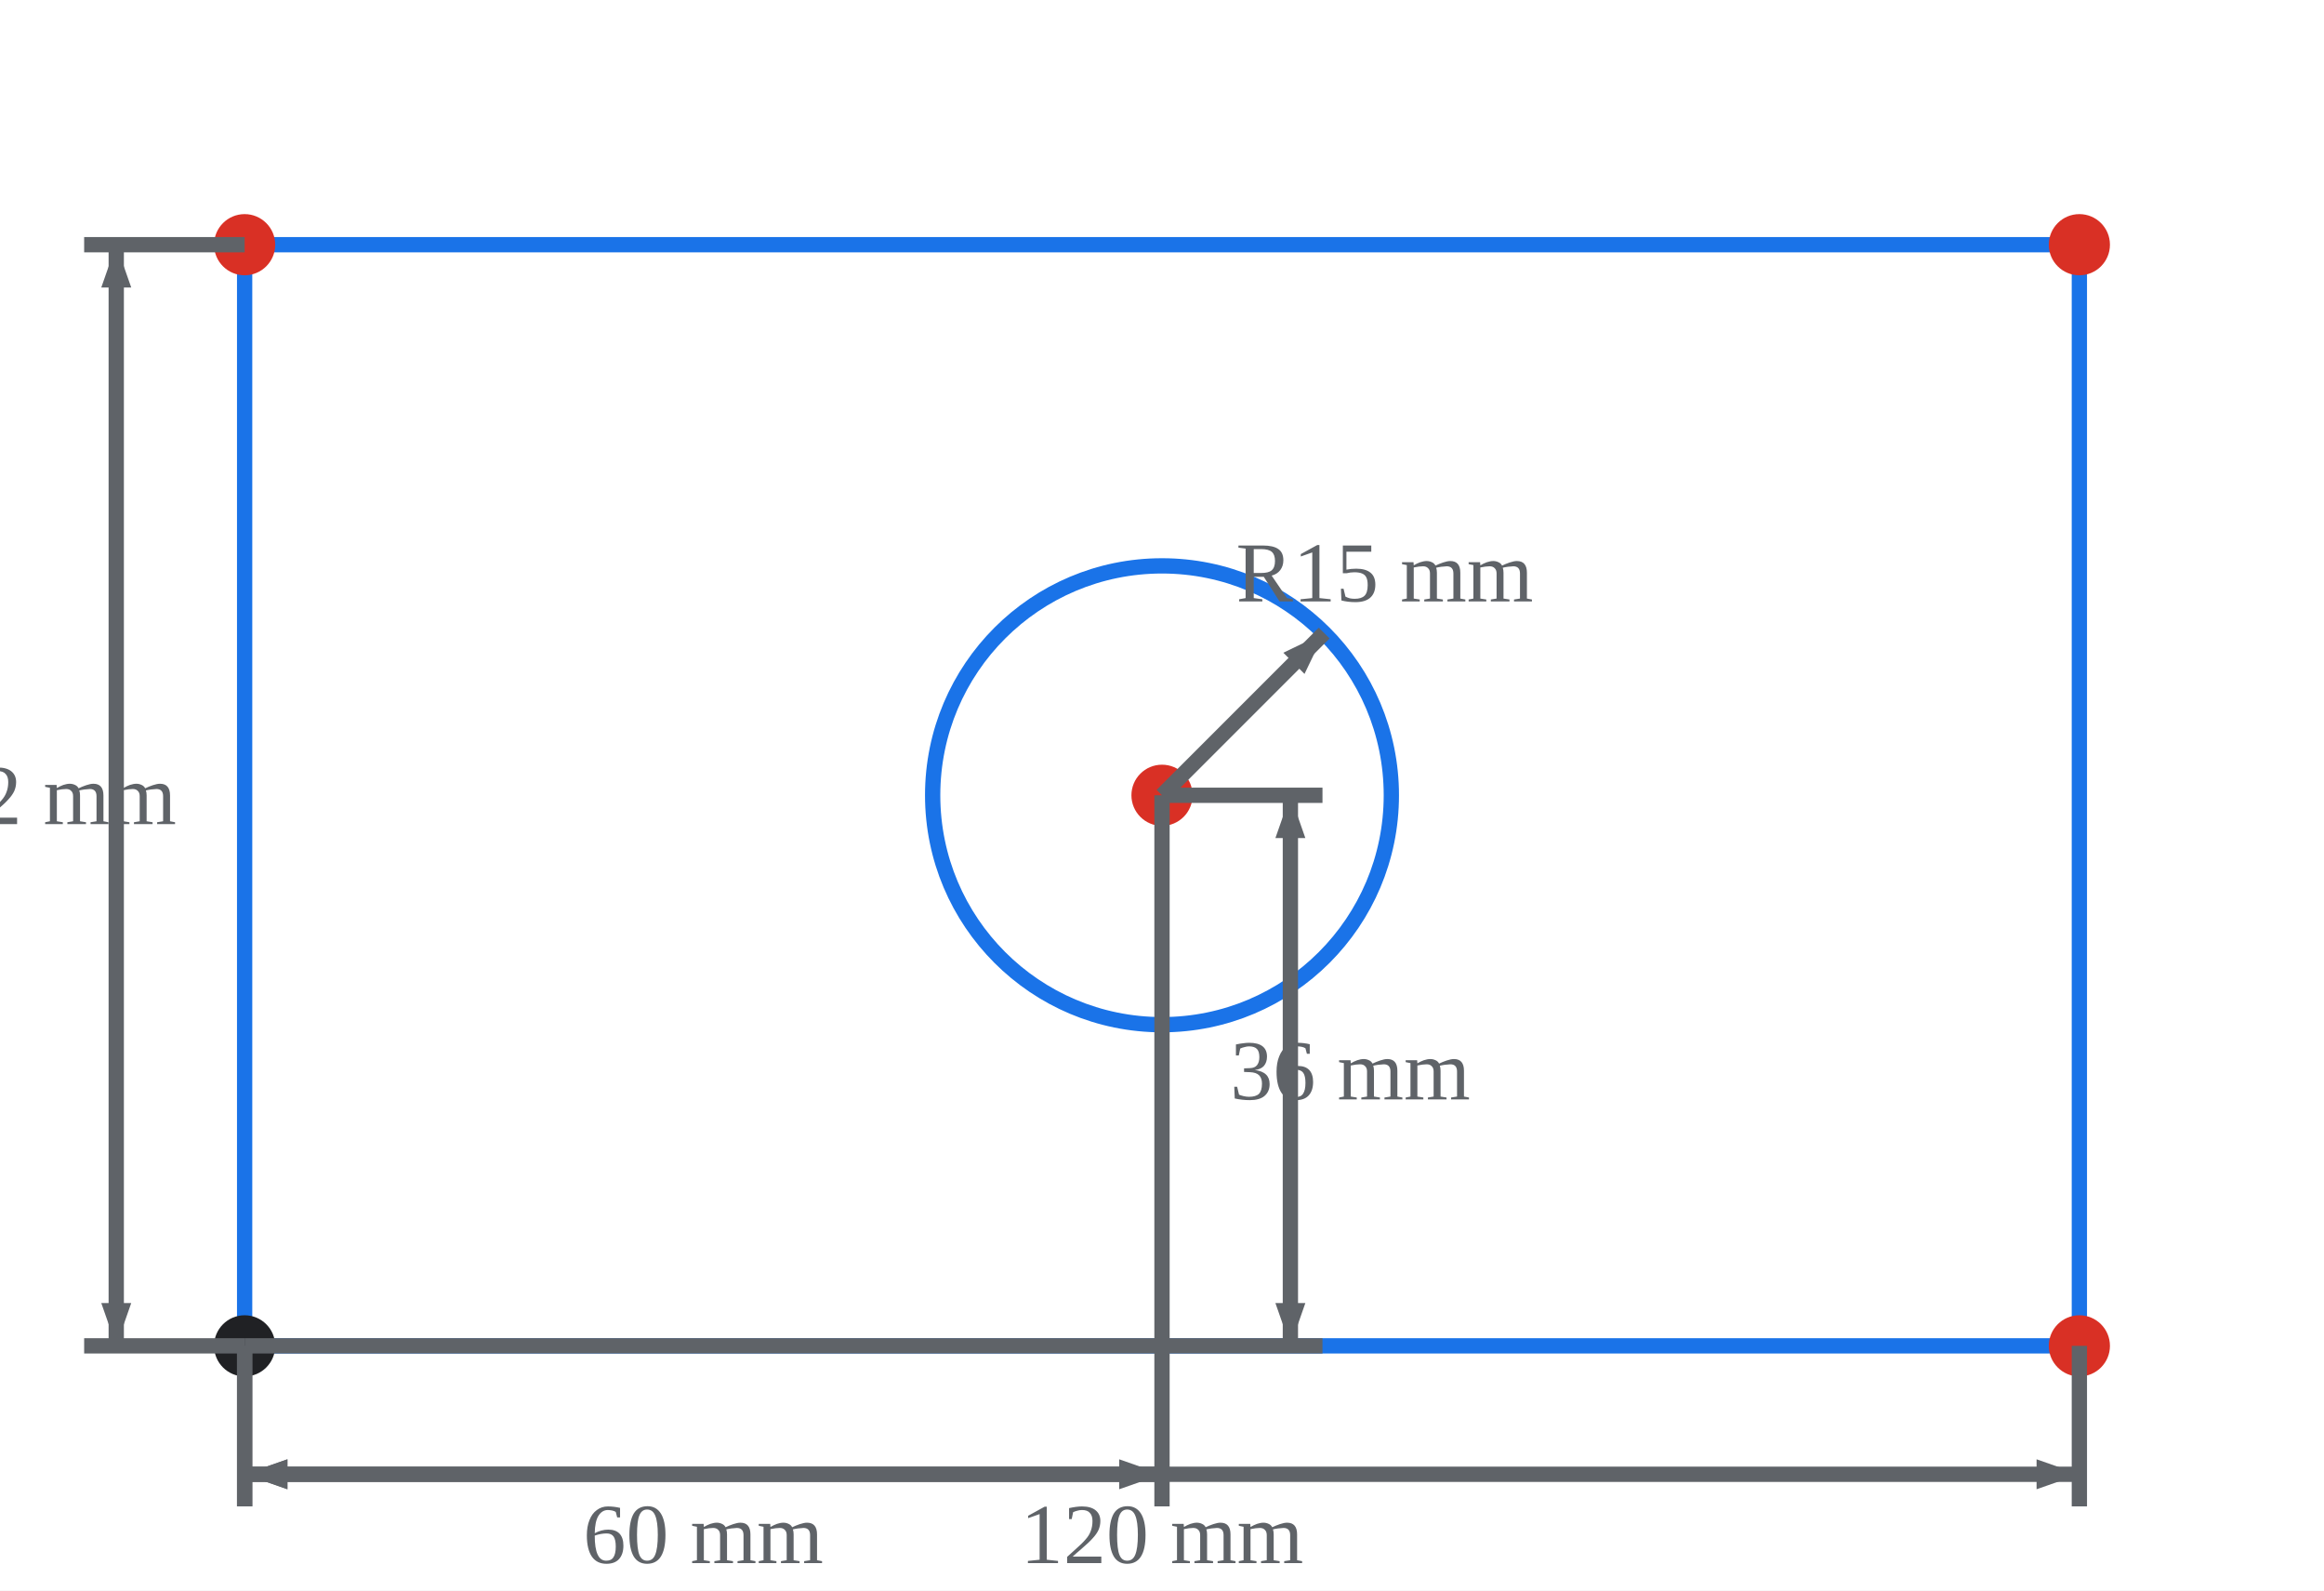
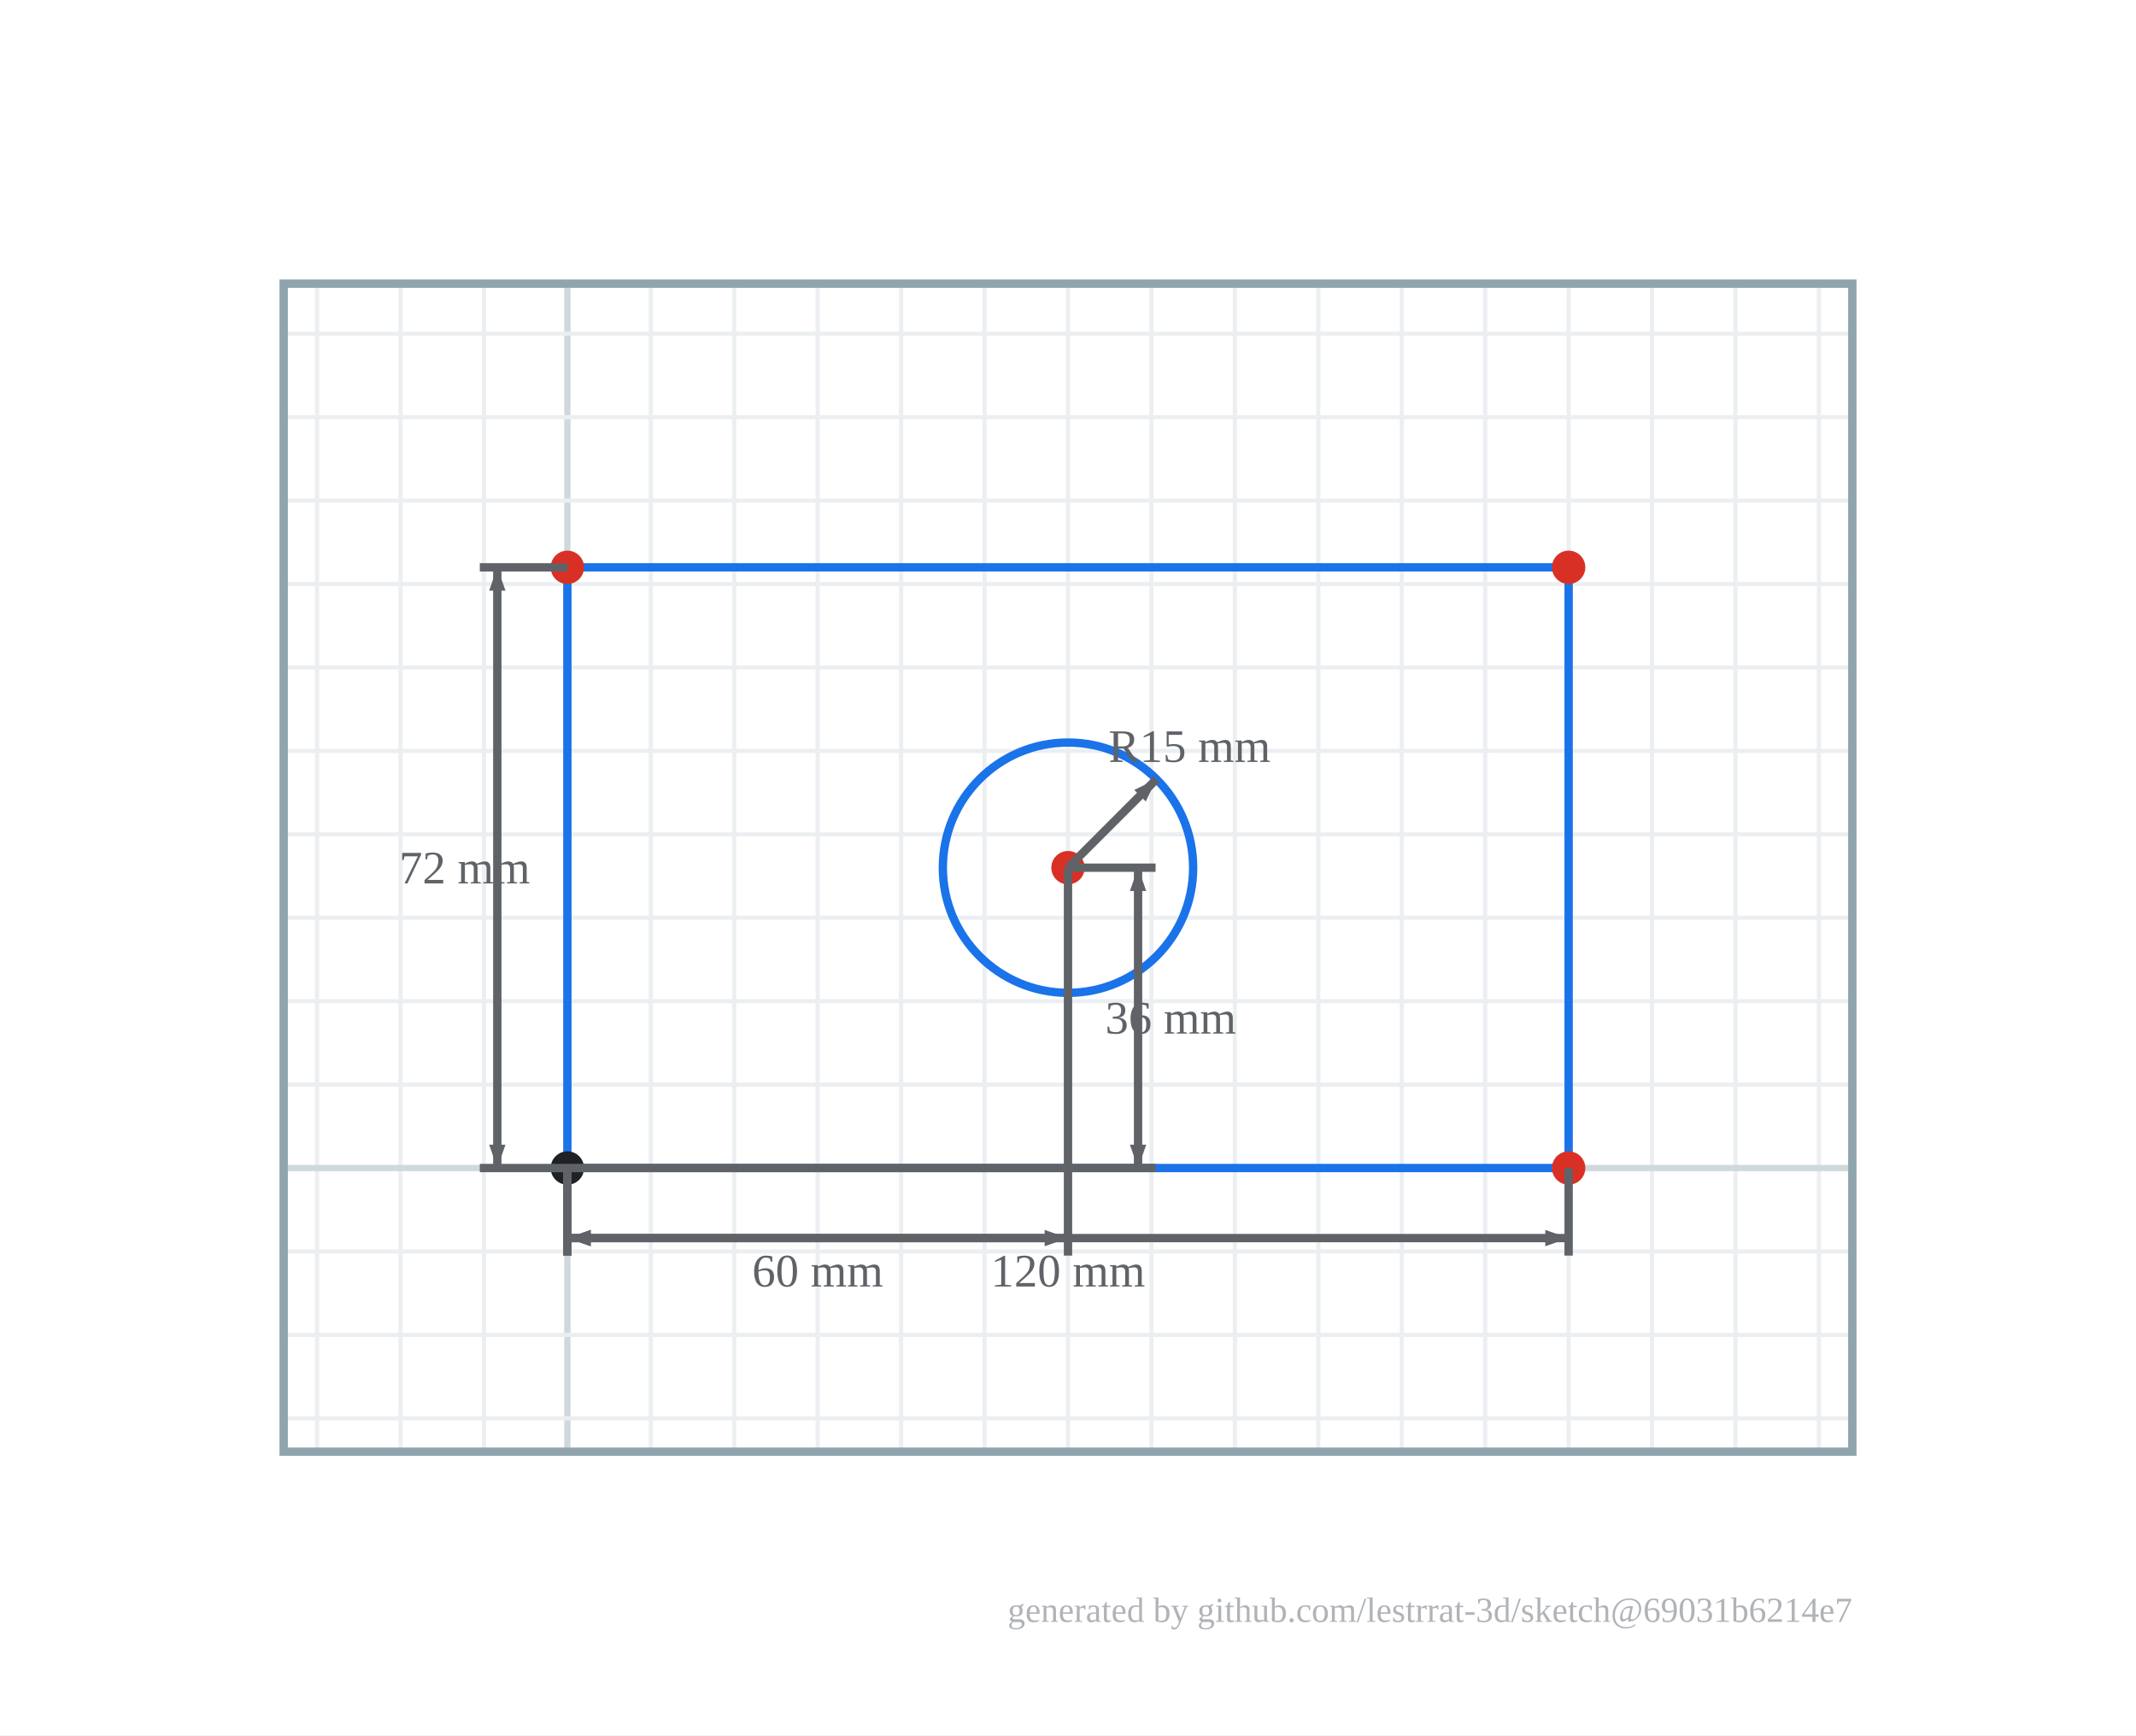
- <svg xmlns="http://www.w3.org/2000/svg" width="520" height="355.789" viewBox="0 0 152 104">
+ <svg xmlns="http://www.w3.org/2000/svg" width="560" height="455" viewBox="0 0 256 208">
  <rect width="100%" height="100%" fill="white" />
-   <line x1="16" y1="88" x2="136" y2="88" stroke="#1a73e8" stroke-width="1" />
-   <line x1="136" y1="88" x2="136" y2="16" stroke="#1a73e8" stroke-width="1" />
-   <line x1="136" y1="16" x2="16" y2="16" stroke="#1a73e8" stroke-width="1" />
-   <line x1="16" y1="16" x2="16" y2="88" stroke="#1a73e8" stroke-width="1" />
-   <circle cx="76" cy="52" r="15" fill="none" stroke="#1a73e8" stroke-width="1" />
-   <circle cx="16" cy="88" r="2" fill="#202124" />
-   <circle cx="136" cy="88" r="2" fill="#d93025" />
-   <circle cx="136" cy="16" r="2" fill="#d93025" />
-   <circle cx="16" cy="16" r="2" fill="#d93025" />
-   <circle cx="76" cy="52" r="2" fill="#d93025" />
-   <line x1="16" y1="88" x2="16" y2="98.496" stroke="#5f6368" stroke-width="1" />
-   <line x1="136" y1="88" x2="136" y2="98.496" stroke="#5f6368" stroke-width="1" />
-   <line x1="16" y1="96.397" x2="136" y2="96.397" stroke="#5f6368" stroke-width="1" />
-   <path d="M16 96.397 L18.799 95.417 L18.799 97.376 Z" fill="#5f6368" />
-   <path d="M136 96.397 L133.201 97.376 L133.201 95.417 Z" fill="#5f6368" />
-   <text x="76" y="100.315" font-size="5.598" fill="#5f6368" text-anchor="middle" dominant-baseline="central">120 mm</text>
-   <line x1="16" y1="88" x2="5.504" y2="88" stroke="#5f6368" stroke-width="1" />
-   <line x1="16" y1="16" x2="5.504" y2="16" stroke="#5f6368" stroke-width="1" />
-   <line x1="7.603" y1="88" x2="7.603" y2="16" stroke="#5f6368" stroke-width="1" />
-   <path d="M7.603 88 L6.624 85.201 L8.583 85.201 Z" fill="#5f6368" />
-   <path d="M7.603 16 L8.583 18.799 L6.624 18.799 Z" fill="#5f6368" />
-   <text x="3.685" y="52" font-size="5.598" fill="#5f6368" text-anchor="middle" dominant-baseline="central">72 mm</text>
-   <line x1="16" y1="88" x2="16" y2="98.496" stroke="#5f6368" stroke-width="1" />
-   <line x1="76" y1="52" x2="76" y2="98.496" stroke="#5f6368" stroke-width="1" />
-   <line x1="16" y1="96.397" x2="76" y2="96.397" stroke="#5f6368" stroke-width="1" />
-   <path d="M16 96.397 L18.799 95.417 L18.799 97.376 Z" fill="#5f6368" />
-   <path d="M76 96.397 L73.201 97.376 L73.201 95.417 Z" fill="#5f6368" />
-   <text x="46" y="100.315" font-size="5.598" fill="#5f6368" text-anchor="middle" dominant-baseline="central">60 mm</text>
-   <line x1="16" y1="88" x2="86.496" y2="88" stroke="#5f6368" stroke-width="1" />
-   <line x1="76" y1="52" x2="86.496" y2="52" stroke="#5f6368" stroke-width="1" />
-   <line x1="84.397" y1="88" x2="84.397" y2="52" stroke="#5f6368" stroke-width="1" />
-   <path d="M84.397 88 L83.417 85.201 L85.376 85.201 Z" fill="#5f6368" />
-   <path d="M84.397 52 L85.376 54.799 L83.417 54.799 Z" fill="#5f6368" />
-   <text x="88.315" y="70" font-size="5.598" fill="#5f6368" text-anchor="middle" dominant-baseline="central">36 mm</text>
-   <line x1="76" y1="52" x2="86.607" y2="41.393" stroke="#5f6368" stroke-width="1" />
-   <path d="M86.607 41.393 L85.32 44.065 L83.935 42.68 Z" fill="#5f6368" />
-   <text x="90.565" y="37.435" font-size="5.598" fill="#5f6368" text-anchor="middle" dominant-baseline="central">R15 mm</text>
+   <line x1="38" y1="34" x2="38" y2="174" stroke="#eceff1" stroke-width="0.5" />
+   <line x1="48" y1="34" x2="48" y2="174" stroke="#eceff1" stroke-width="0.5" />
+   <line x1="58" y1="34" x2="58" y2="174" stroke="#eceff1" stroke-width="0.5" />
+   <line x1="68" y1="34" x2="68" y2="174" stroke="#cfd8dc" stroke-width="0.75" />
+   <line x1="78" y1="34" x2="78" y2="174" stroke="#eceff1" stroke-width="0.5" />
+   <line x1="88" y1="34" x2="88" y2="174" stroke="#eceff1" stroke-width="0.5" />
+   <line x1="98" y1="34" x2="98" y2="174" stroke="#eceff1" stroke-width="0.5" />
+   <line x1="108" y1="34" x2="108" y2="174" stroke="#eceff1" stroke-width="0.5" />
+   <line x1="118" y1="34" x2="118" y2="174" stroke="#eceff1" stroke-width="0.5" />
+   <line x1="128" y1="34" x2="128" y2="174" stroke="#eceff1" stroke-width="0.5" />
+   <line x1="138" y1="34" x2="138" y2="174" stroke="#eceff1" stroke-width="0.5" />
+   <line x1="148" y1="34" x2="148" y2="174" stroke="#eceff1" stroke-width="0.5" />
+   <line x1="158" y1="34" x2="158" y2="174" stroke="#eceff1" stroke-width="0.5" />
+   <line x1="168" y1="34" x2="168" y2="174" stroke="#eceff1" stroke-width="0.5" />
+   <line x1="178" y1="34" x2="178" y2="174" stroke="#eceff1" stroke-width="0.5" />
+   <line x1="188" y1="34" x2="188" y2="174" stroke="#eceff1" stroke-width="0.5" />
+   <line x1="198" y1="34" x2="198" y2="174" stroke="#eceff1" stroke-width="0.5" />
+   <line x1="208" y1="34" x2="208" y2="174" stroke="#eceff1" stroke-width="0.5" />
+   <line x1="218" y1="34" x2="218" y2="174" stroke="#eceff1" stroke-width="0.5" />
+   <line x1="34" y1="170" x2="222" y2="170" stroke="#eceff1" stroke-width="0.5" />
+   <line x1="34" y1="160" x2="222" y2="160" stroke="#eceff1" stroke-width="0.5" />
+   <line x1="34" y1="150" x2="222" y2="150" stroke="#eceff1" stroke-width="0.5" />
+   <line x1="34" y1="140" x2="222" y2="140" stroke="#cfd8dc" stroke-width="0.75" />
+   <line x1="34" y1="130" x2="222" y2="130" stroke="#eceff1" stroke-width="0.5" />
+   <line x1="34" y1="120" x2="222" y2="120" stroke="#eceff1" stroke-width="0.5" />
+   <line x1="34" y1="110" x2="222" y2="110" stroke="#eceff1" stroke-width="0.5" />
+   <line x1="34" y1="100" x2="222" y2="100" stroke="#eceff1" stroke-width="0.5" />
+   <line x1="34" y1="90" x2="222" y2="90" stroke="#eceff1" stroke-width="0.5" />
+   <line x1="34" y1="80" x2="222" y2="80" stroke="#eceff1" stroke-width="0.5" />
+   <line x1="34" y1="70" x2="222" y2="70" stroke="#eceff1" stroke-width="0.5" />
+   <line x1="34" y1="60" x2="222" y2="60" stroke="#eceff1" stroke-width="0.5" />
+   <line x1="34" y1="50" x2="222" y2="50" stroke="#eceff1" stroke-width="0.5" />
+   <line x1="34" y1="40" x2="222" y2="40" stroke="#eceff1" stroke-width="0.5" />
+   <rect x="34" y="34" width="188" height="140" fill="none" stroke="#90a4ae" stroke-width="1" />
+   <line x1="68" y1="140" x2="188" y2="140" stroke="#1a73e8" stroke-width="1" />
+   <line x1="188" y1="140" x2="188" y2="68" stroke="#1a73e8" stroke-width="1" />
+   <line x1="188" y1="68" x2="68" y2="68" stroke="#1a73e8" stroke-width="1" />
+   <line x1="68" y1="68" x2="68" y2="140" stroke="#1a73e8" stroke-width="1" />
+   <circle cx="128" cy="104" r="15" fill="none" stroke="#1a73e8" stroke-width="1" />
+   <circle cx="68" cy="140" r="2" fill="#202124" />
+   <circle cx="188" cy="140" r="2" fill="#d93025" />
+   <circle cx="188" cy="68" r="2" fill="#d93025" />
+   <circle cx="68" cy="68" r="2" fill="#d93025" />
+   <circle cx="128" cy="104" r="2" fill="#d93025" />
+   <line x1="68" y1="140" x2="68" y2="150.496" stroke="#5f6368" stroke-width="1" />
+   <line x1="188" y1="140" x2="188" y2="150.496" stroke="#5f6368" stroke-width="1" />
+   <line x1="68" y1="148.397" x2="188" y2="148.397" stroke="#5f6368" stroke-width="1" />
+   <path d="M68 148.397 L70.799 147.417 L70.799 149.376 Z" fill="#5f6368" />
+   <path d="M188 148.397 L185.201 149.376 L185.201 147.417 Z" fill="#5f6368" />
+   <text x="128" y="152.315" font-size="5.598" fill="#5f6368" text-anchor="middle" dominant-baseline="central">120 mm</text>
+   <line x1="68" y1="140" x2="57.504" y2="140" stroke="#5f6368" stroke-width="1" />
+   <line x1="68" y1="68" x2="57.504" y2="68" stroke="#5f6368" stroke-width="1" />
+   <line x1="59.603" y1="140" x2="59.603" y2="68" stroke="#5f6368" stroke-width="1" />
+   <path d="M59.603 140 L58.624 137.201 L60.583 137.201 Z" fill="#5f6368" />
+   <path d="M59.603 68 L60.583 70.799 L58.624 70.799 Z" fill="#5f6368" />
+   <text x="55.685" y="104" font-size="5.598" fill="#5f6368" text-anchor="middle" dominant-baseline="central">72 mm</text>
+   <line x1="68" y1="140" x2="68" y2="150.496" stroke="#5f6368" stroke-width="1" />
+   <line x1="128" y1="104" x2="128" y2="150.496" stroke="#5f6368" stroke-width="1" />
+   <line x1="68" y1="148.397" x2="128" y2="148.397" stroke="#5f6368" stroke-width="1" />
+   <path d="M68 148.397 L70.799 147.417 L70.799 149.376 Z" fill="#5f6368" />
+   <path d="M128 148.397 L125.201 149.376 L125.201 147.417 Z" fill="#5f6368" />
+   <text x="98" y="152.315" font-size="5.598" fill="#5f6368" text-anchor="middle" dominant-baseline="central">60 mm</text>
+   <line x1="68" y1="140" x2="138.496" y2="140" stroke="#5f6368" stroke-width="1" />
+   <line x1="128" y1="104" x2="138.496" y2="104" stroke="#5f6368" stroke-width="1" />
+   <line x1="136.397" y1="140" x2="136.397" y2="104" stroke="#5f6368" stroke-width="1" />
+   <path d="M136.397 140 L135.417 137.201 L137.376 137.201 Z" fill="#5f6368" />
+   <path d="M136.397 104 L137.376 106.799 L135.417 106.799 Z" fill="#5f6368" />
+   <text x="140.315" y="122" font-size="5.598" fill="#5f6368" text-anchor="middle" dominant-baseline="central">36 mm</text>
+   <line x1="128" y1="104" x2="138.607" y2="93.393" stroke="#5f6368" stroke-width="1" />
+   <path d="M138.607 93.393 L137.32 96.065 L135.935 94.68 Z" fill="#5f6368" />
+   <text x="142.565" y="89.435" font-size="5.598" fill="#5f6368" text-anchor="middle" dominant-baseline="central">R15 mm</text>
+   <text x="222" y="194.4" font-size="4.219" fill="#b0b3b8" text-anchor="end">generated by github.com/lestrrat-3d/sketch@69031b6214e7</text>
</svg>
